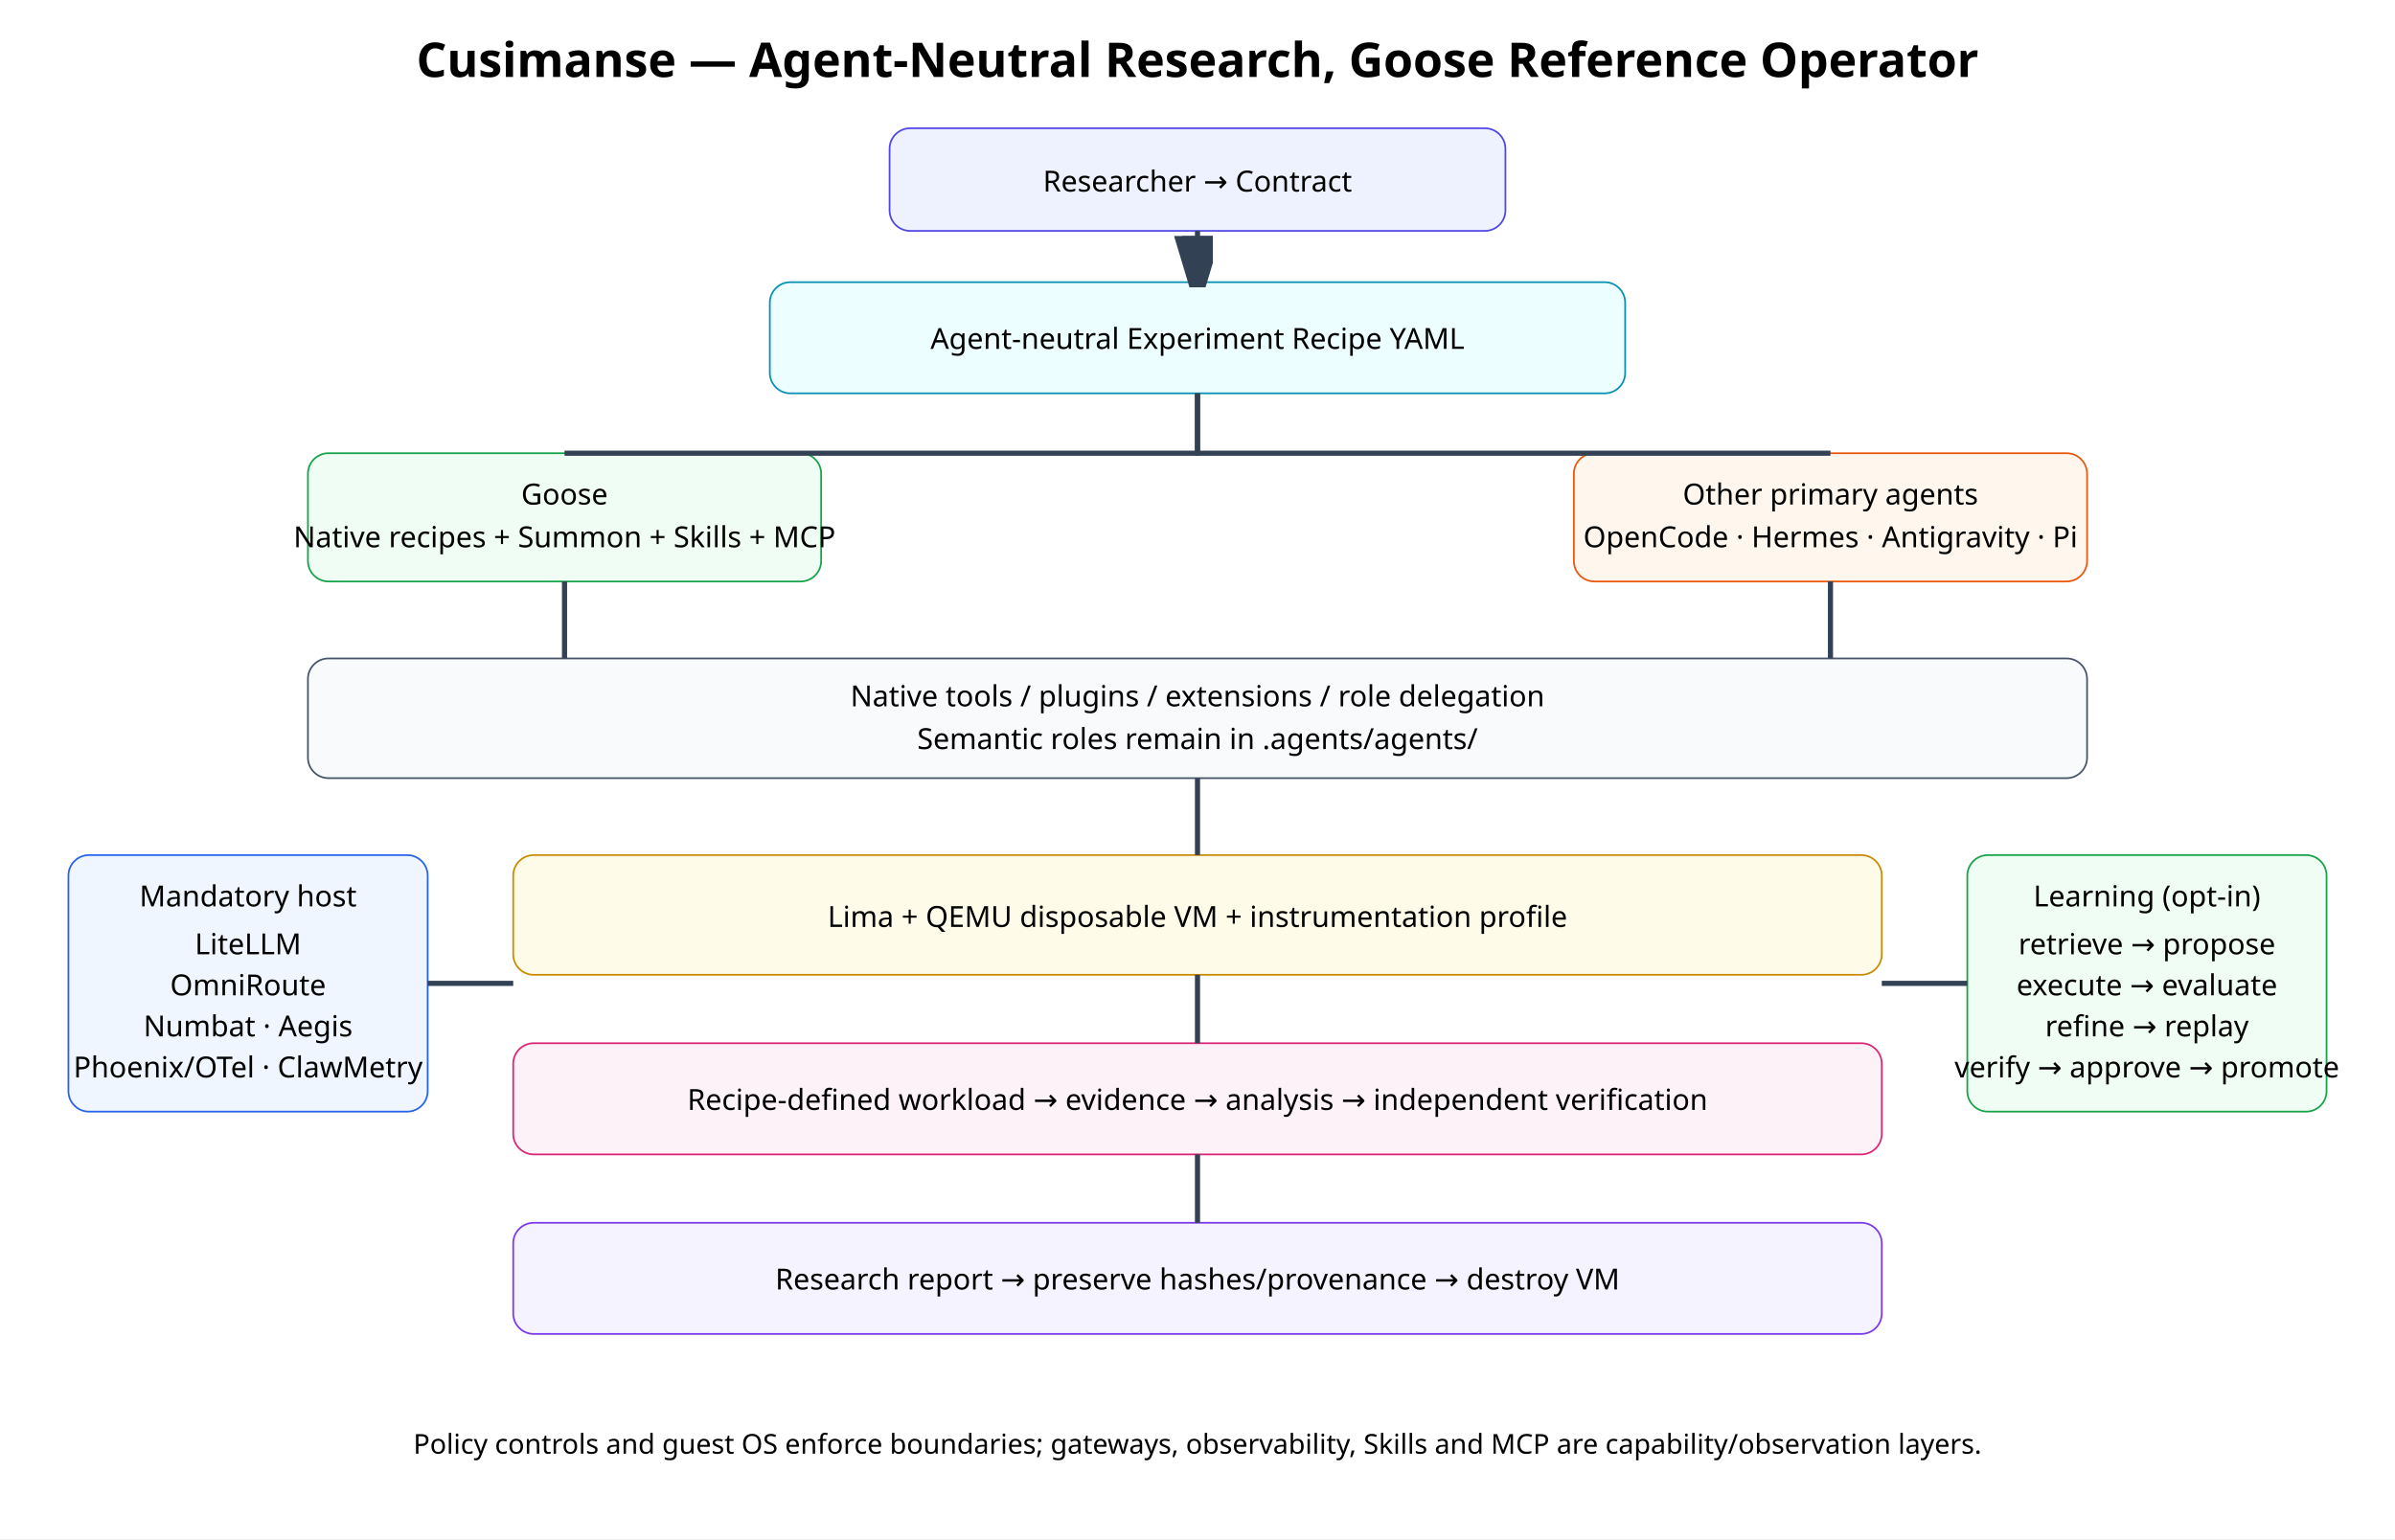
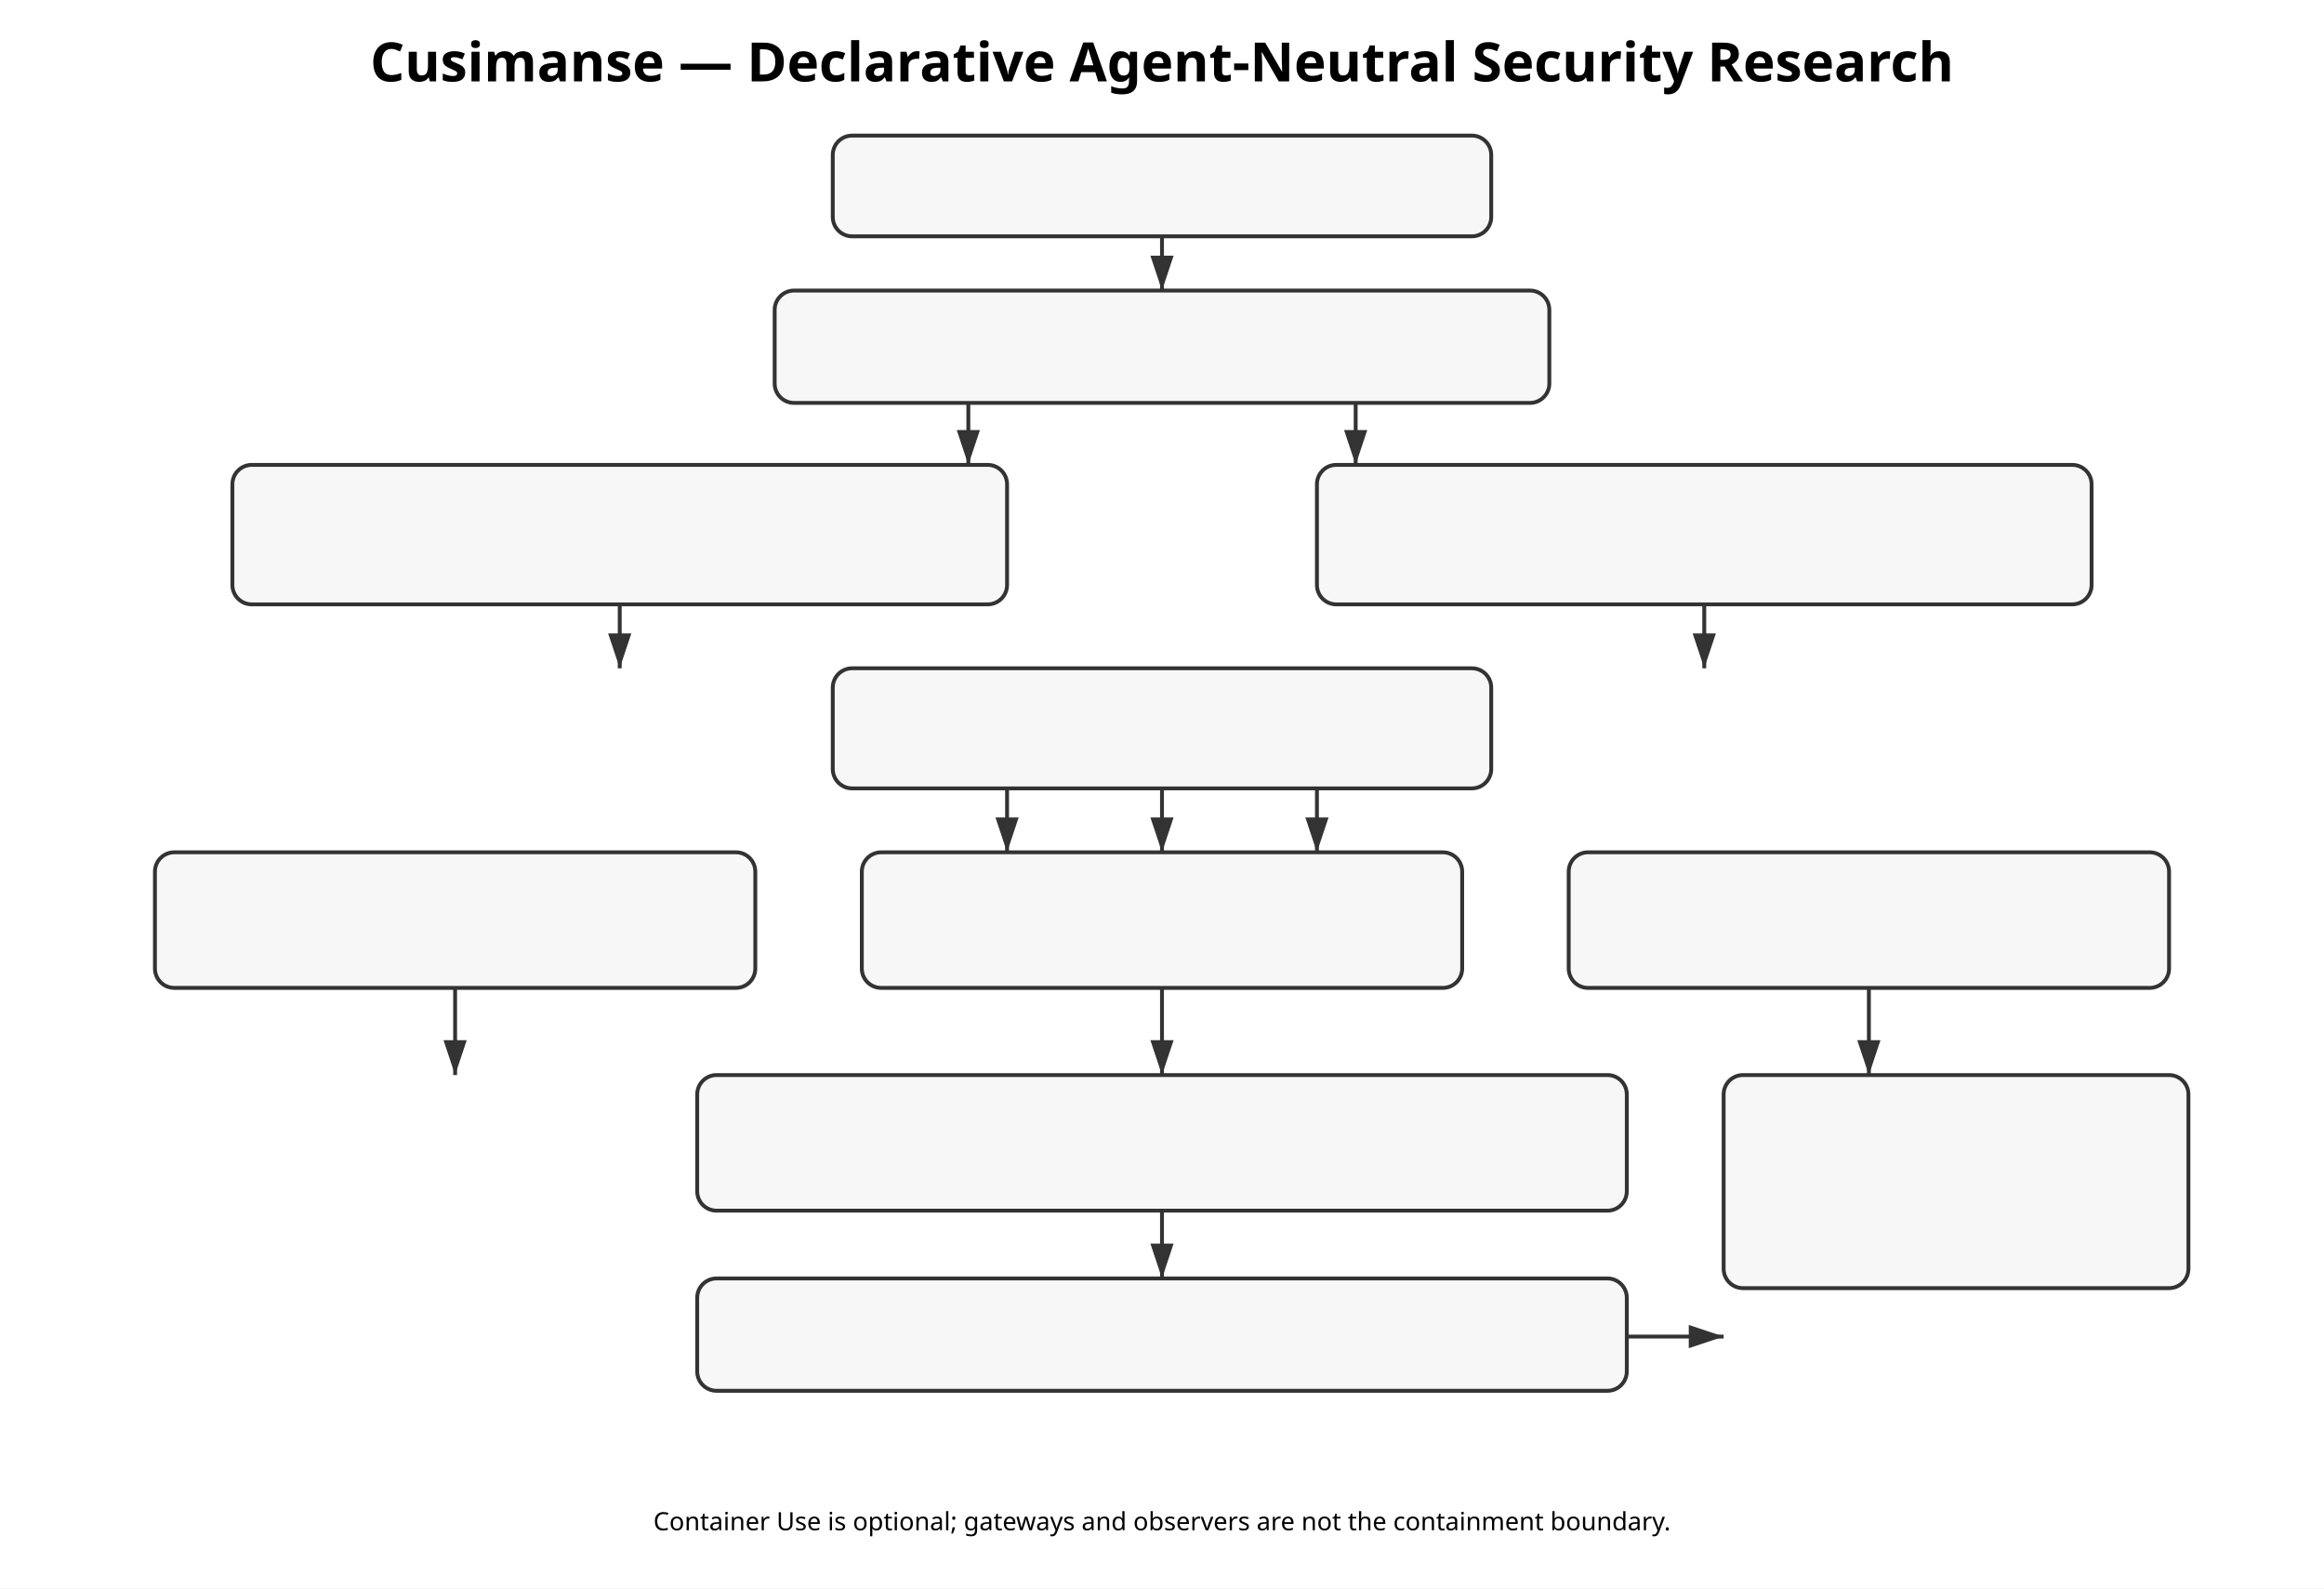
- <svg xmlns="http://www.w3.org/2000/svg" width="1400" height="900" viewBox="0 0 1400 900">
-   <rect width="1400" height="900" fill="white" />
-   <text x="700" y="45" text-anchor="middle" font-family="sans-serif" font-size="28" font-weight="bold">Cusimanse — Agent-Neutral Research, Goose Reference Operator</text>
-   <g font-family="sans-serif" font-size="17" text-anchor="middle">
-     <rect x="520" y="75" width="360" height="60" rx="12" fill="#eef2ff" stroke="#4f46e5" />
-     <text x="700" y="112">Researcher → Contract</text>
-     <rect x="450" y="165" width="500" height="65" rx="12" fill="#ecfeff" stroke="#0891b2" />
-     <text x="700" y="204">Agent-neutral Experiment Recipe YAML</text>
-     <rect x="180" y="265" width="300" height="75" rx="12" fill="#f0fdf4" stroke="#16a34a" />
-     <text x="330" y="295">Goose</text>
-     <text x="330" y="320">Native recipes + Summon + Skills + MCP</text>
-     <rect x="920" y="265" width="300" height="75" rx="12" fill="#fff7ed" stroke="#ea580c" />
-     <text x="1070" y="295">Other primary agents</text>
-     <text x="1070" y="320">OpenCode · Hermes · Antigravity · Pi</text>
-     <rect x="180" y="385" width="1040" height="70" rx="12" fill="#f8fafc" stroke="#475569" />
-     <text x="700" y="413">Native tools / plugins / extensions / role delegation</text>
-     <text x="700" y="438">Semantic roles remain in .agents/agents/</text>
-     <rect x="300" y="500" width="800" height="70" rx="12" fill="#fefce8" stroke="#ca8a04" />
-     <text x="700" y="542">Lima + QEMU disposable VM + instrumentation profile</text>
-     <rect x="300" y="610" width="800" height="65" rx="12" fill="#fdf2f8" stroke="#db2777" />
-     <text x="700" y="649">Recipe-defined workload → evidence → analysis → independent verification</text>
-     <rect x="300" y="715" width="800" height="65" rx="12" fill="#f5f3ff" stroke="#7c3aed" />
-     <text x="700" y="754">Research report → preserve hashes/provenance → destroy VM</text>
-     <rect x="40" y="500" width="210" height="150" rx="12" fill="#eff6ff" stroke="#2563eb" />
-     <text x="145" y="530">Mandatory host</text>
-     <text x="145" y="558">LiteLLM</text>
-     <text x="145" y="582">OmniRoute</text>
-     <text x="145" y="606">Numbat · Aegis</text>
-     <text x="145" y="630">Phoenix/OTel · ClawMetry</text>
-     <rect x="1150" y="500" width="210" height="150" rx="12" fill="#f0fdf4" stroke="#16a34a" />
-     <text x="1255" y="530">Learning (opt-in)</text>
-     <text x="1255" y="558">retrieve → propose</text>
-     <text x="1255" y="582">execute → evaluate</text>
-     <text x="1255" y="606">refine → replay</text>
-     <text x="1255" y="630">verify → approve → promote</text>
+ <svg xmlns="http://www.w3.org/2000/svg" width="1200" height="820" viewBox="0 0 1200 820">
+   <rect width="1200" height="820" fill="white" />
+   <text x="600" y="42" text-anchor="middle" font-family="sans-serif" font-size="28" font-weight="bold">Cusimanse — Declarative Agent-Neutral Security Research</text>
+   <g font-family="sans-serif" font-size="16" stroke="#333" stroke-width="2" fill="#f7f7f7">
+     <rect x="430" y="70" width="340" height="52" rx="10" />
+     <text x="600" y="102" text-anchor="middle" stroke="none">Research Contract</text>
+     <rect x="400" y="150" width="400" height="58" rx="10" />
+     <text x="600" y="185" text-anchor="middle" stroke="none">Cusimanse Experiment Configuration</text>
+     <rect x="120" y="240" width="400" height="72" rx="10" />
+     <text x="320" y="270" text-anchor="middle" stroke="none">Goose Recipe</text>
+     <text x="320" y="294" text-anchor="middle" stroke="none" font-size="13">title + description + instructions/prompt</text>
+     <rect x="680" y="240" width="400" height="72" rx="10" />
+     <text x="880" y="270" text-anchor="middle" stroke="none">Prompt Reference</text>
+     <text x="880" y="294" text-anchor="middle" stroke="none" font-size="13">handoff for non-Goose agents</text>
+     <rect x="430" y="345" width="340" height="62" rx="10" />
+     <text x="600" y="382" text-anchor="middle" stroke="none">Selected Primary Agent</text>
+     <rect x="80" y="440" width="310" height="70" rx="10" />
+     <text x="235" y="470" text-anchor="middle" stroke="none">Goose native operator</text>
+     <text x="235" y="494" text-anchor="middle" stroke="none" font-size="13">Recipes • Summon • Skills • MCP</text>
+     <rect x="445" y="440" width="310" height="70" rx="10" />
+     <text x="600" y="470" text-anchor="middle" stroke="none">Other validated adapters</text>
+     <text x="600" y="494" text-anchor="middle" stroke="none" font-size="13">OpenCode • Hermes • Antigravity • Pi</text>
+     <rect x="810" y="440" width="310" height="70" rx="10" />
+     <text x="965" y="470" text-anchor="middle" stroke="none">Mandatory host</text>
+     <text x="965" y="494" text-anchor="middle" stroke="none" font-size="13">Gateways + observability + tools</text>
+     <rect x="360" y="555" width="480" height="70" rx="10" />
+     <text x="600" y="585" text-anchor="middle" stroke="none">Lima/QEMU disposable VM + guest instrumentation</text>
+     <text x="600" y="609" text-anchor="middle" stroke="none" font-size="13">execution / isolation boundary</text>
+     <rect x="360" y="660" width="480" height="58" rx="10" />
+     <text x="600" y="696" text-anchor="middle" stroke="none">Recipe workload → evidence → verification → report</text>
+     <rect x="890" y="555" width="240" height="110" rx="10" />
+     <text x="1010" y="585" text-anchor="middle" stroke="none">Learning</text>
+     <text x="1010" y="610" text-anchor="middle" stroke="none" font-size="13">retrieve → propose → replay</text>
+     <text x="1010" y="632" text-anchor="middle" stroke="none" font-size="13">→ verify → approve</text>
+     <text x="1010" y="654" text-anchor="middle" stroke="none" font-size="13">→ validated skill</text>
  </g>
-   <g stroke="#334155" stroke-width="3" fill="none" marker-end="url(#a)">
-     <defs>
-       <marker id="a" markerWidth="10" markerHeight="10" refX="9" refY="3" orient="auto">
-         <path d="M0,0 L10,3 L0,6 Z" fill="#334155" />
-       </marker>
-     </defs>
-     <path d="M700 135 V165" />
-     <path d="M700 230 V265 H330" />
-     <path d="M700 230 V265 H1070" />
-     <path d="M330 340 V385" />
-     <path d="M1070 340 V385" />
-     <path d="M700 455 V500" />
-     <path d="M700 570 V610" />
-     <path d="M700 675 V715" />
-     <path d="M250 575 H300" />
-     <path d="M1100 575 H1150" />
+   <g stroke="#333" stroke-width="2" fill="none" marker-end="url(#a)">
+     <path d="M600 122V150" />
+     <path d="M500 208V240" />
+     <path d="M700 208V240" />
+     <path d="M320 312V345" />
+     <path d="M880 312V345" />
+     <path d="M520 407V440" />
+     <path d="M600 407V440" />
+     <path d="M680 407V440" />
+     <path d="M235 510V555" />
+     <path d="M600 510V555" />
+     <path d="M965 510V555" />
+     <path d="M600 625V660" />
+     <path d="M840 690H890" />
  </g>
-   <text x="700" y="850" text-anchor="middle" font-family="sans-serif" font-size="16">Policy controls and guest OS enforce boundaries; gateways, observability, Skills and MCP are capability/observation layers.</text>
+   <defs>
+     <marker id="a" markerWidth="10" markerHeight="10" refX="9" refY="3" orient="auto">
+       <path d="M0,0 L0,6 L9,3 z" fill="#333" />
+     </marker>
+   </defs>
+   <text x="600" y="790" text-anchor="middle" font-family="sans-serif" font-size="13">Container Use is optional; gateways and observers are not the containment boundary.</text>
</svg>
